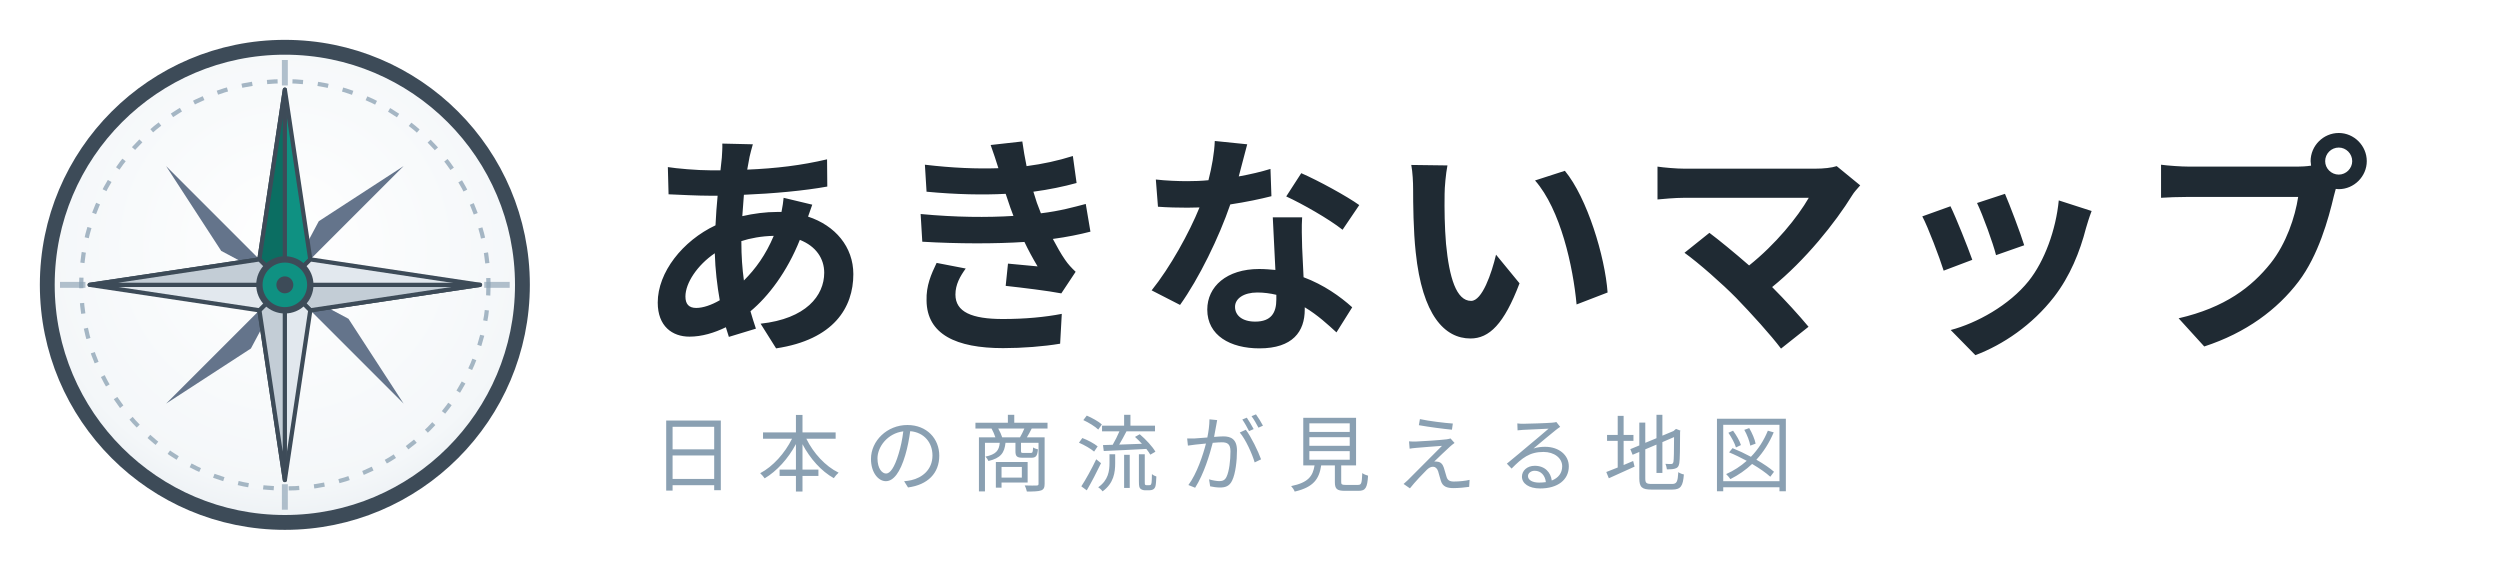
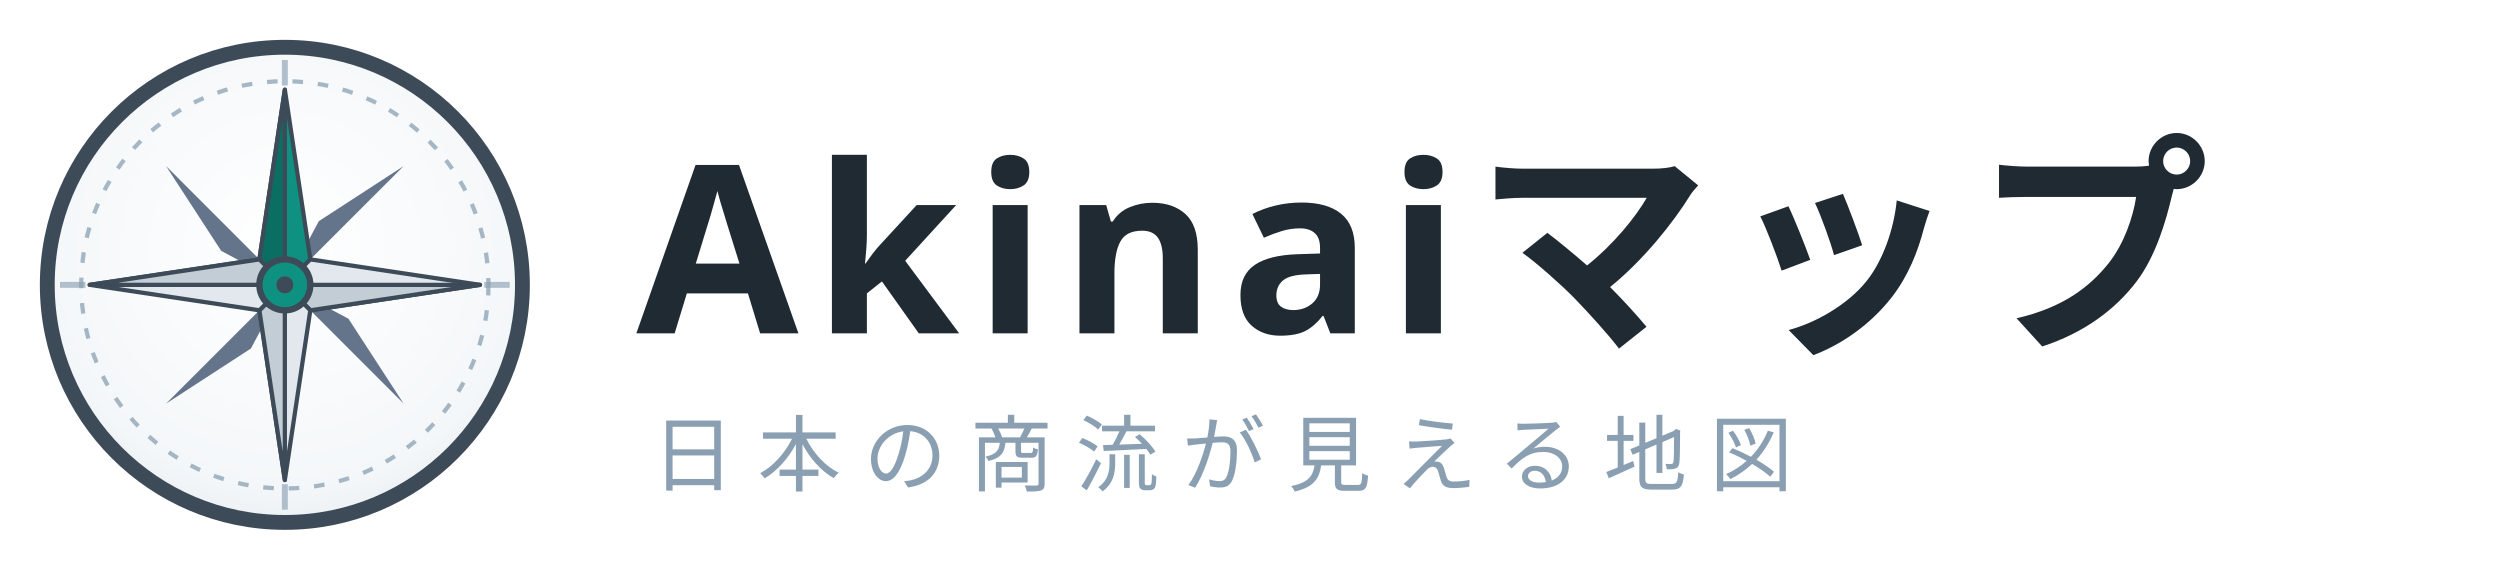
- <svg xmlns="http://www.w3.org/2000/svg" viewBox="0 0 660 150" role="img" aria-label="あきないマップ — 日本の商流が見える地図">
+ <svg xmlns="http://www.w3.org/2000/svg" viewBox="0 0 660 150" role="img" aria-label="Akinaiマップ — 日本の商流が見える地図">
  <defs>
    <radialGradient id="paper" cx="50%" cy="42%" r="65%">
      <stop offset="0%" stop-color="#ffffff" />
      <stop offset="78%" stop-color="#f4f7f9" />
      <stop offset="100%" stop-color="#e6ebf0" />
    </radialGradient>
  </defs>
  <g transform="translate(8,8) scale(1.12)">
    <circle cx="60" cy="60" r="56" fill="url(#paper)" stroke="#3d4b58" stroke-width="3.5" />
    <circle cx="60" cy="60" r="48" fill="none" stroke="#8aa0b2" stroke-width="1" stroke-dasharray="2.5 3.5" opacity=".75" />
    <g stroke="#8aa0b2" stroke-width="1.4" opacity=".65">
      <line x1="60" y1="7" x2="60" y2="13" />
      <line x1="60" y1="107" x2="60" y2="113" />
      <line x1="7" y1="60" x2="13" y2="60" />
      <line x1="107" y1="60" x2="113" y2="60" />
    </g>
    <g fill="#64748b">
      <polygon points="60,60 68,52 88,32 68,45" />
      <polygon points="60,60 68,68 88,88 75,68" />
      <polygon points="60,60 52,68 32,88 52,75" />
      <polygon points="60,60 52,52 32,32 45,52" />
    </g>
    <g stroke="#3d4b58" stroke-width="1" stroke-linejoin="round">
      <polygon points="60,14 66,54 60,60 54,54" fill="#0f9182" />
      <polygon points="60,14 60,60 54,54" fill="#0b6e62" />
      <polygon points="106,60 66,66 60,60 66,54" fill="#e2e8ee" />
      <polygon points="106,60 60,60 66,66" fill="#c3cdd6" />
      <polygon points="60,106 54,66 60,60 66,66" fill="#e2e8ee" />
      <polygon points="60,106 60,60 54,66" fill="#c3cdd6" />
      <polygon points="14,60 54,54 60,60 54,66" fill="#e2e8ee" />
      <polygon points="14,60 60,60 54,54" fill="#c3cdd6" />
    </g>
    <circle cx="60" cy="60" r="6" fill="#0f9182" stroke="#3d4b58" stroke-width="1.5" />
    <circle cx="60" cy="60" r="2" fill="#3d4b58" />
  </g>
-   <text x="168" y="88" font-family="'Hiragino Kaku Gothic ProN','Yu Gothic UI',sans-serif" font-size="62" font-weight="700" fill="#1f2a33" letter-spacing="4">あきないマップ</text>
+   <text x="168" y="88" font-family="'Hiragino Kaku Gothic ProN','Yu Gothic UI',sans-serif" font-size="62" font-weight="700" fill="#1f2a33" letter-spacing="4">Akinaiマップ</text>
  <text x="172" y="128" font-family="'Yu Gothic UI','Hiragino Sans',sans-serif" font-size="22" fill="#8aa0b2" letter-spacing="6">日本の商流が見える地図</text>
</svg>
